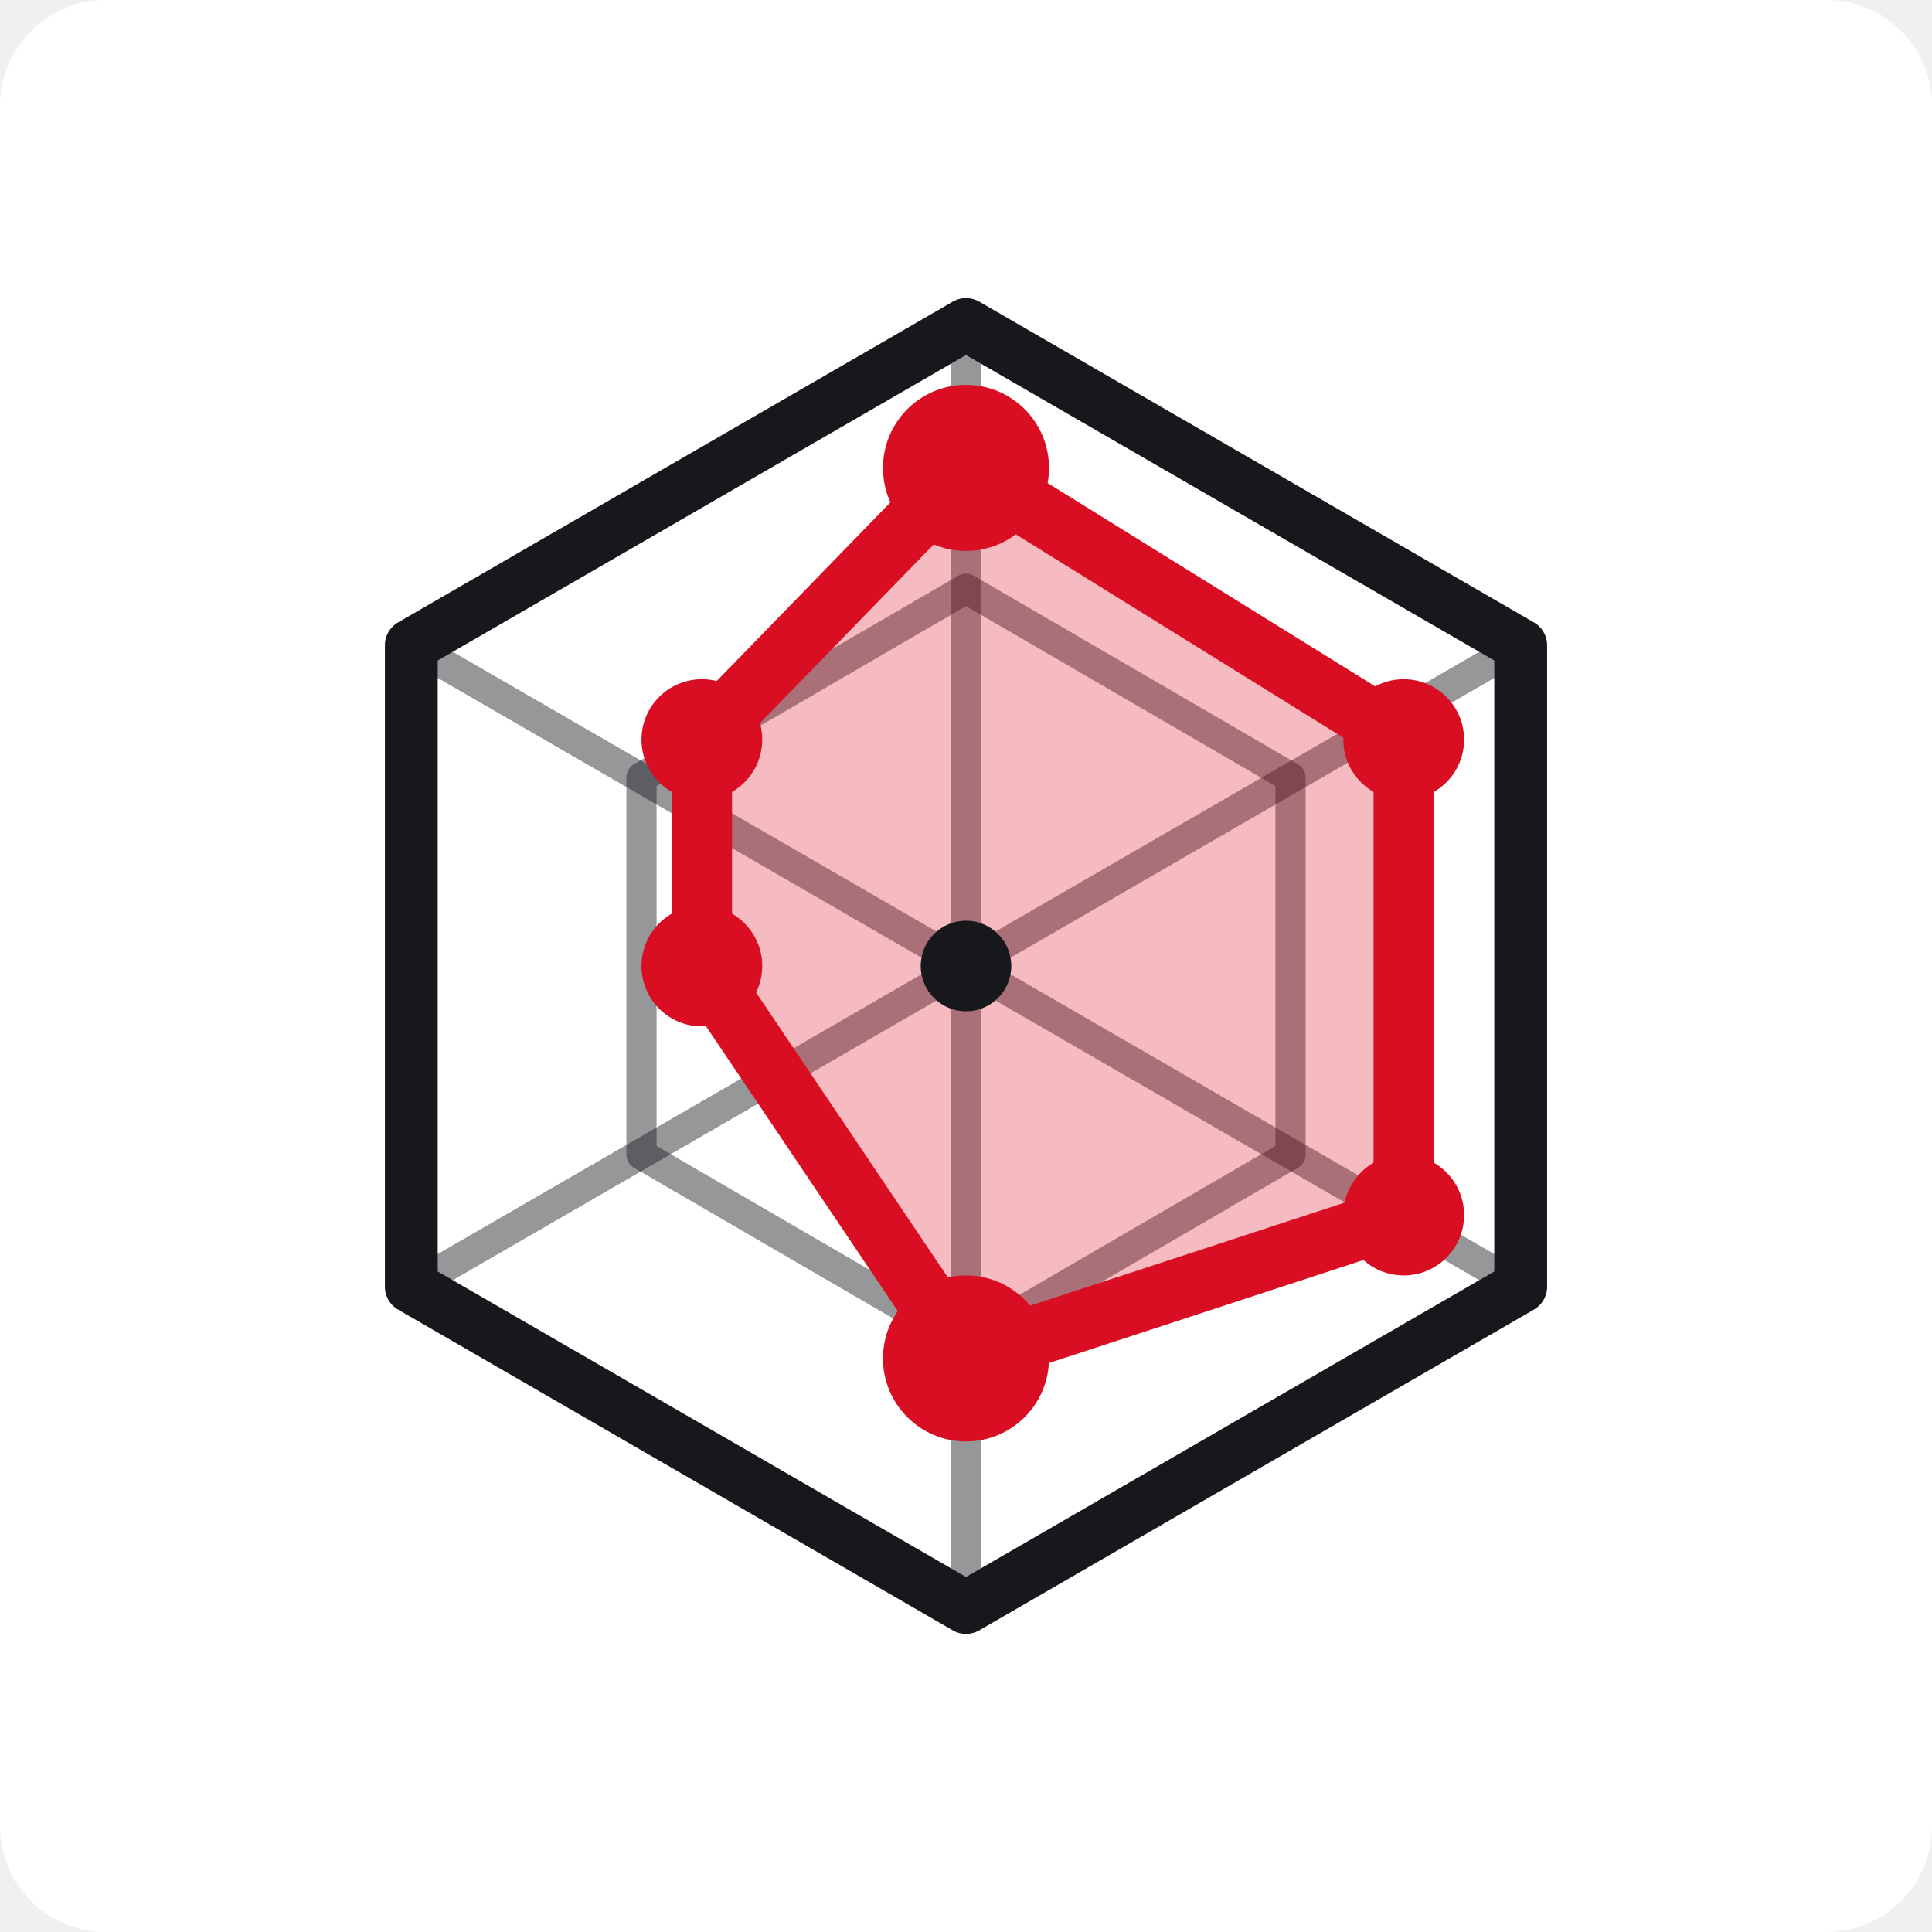
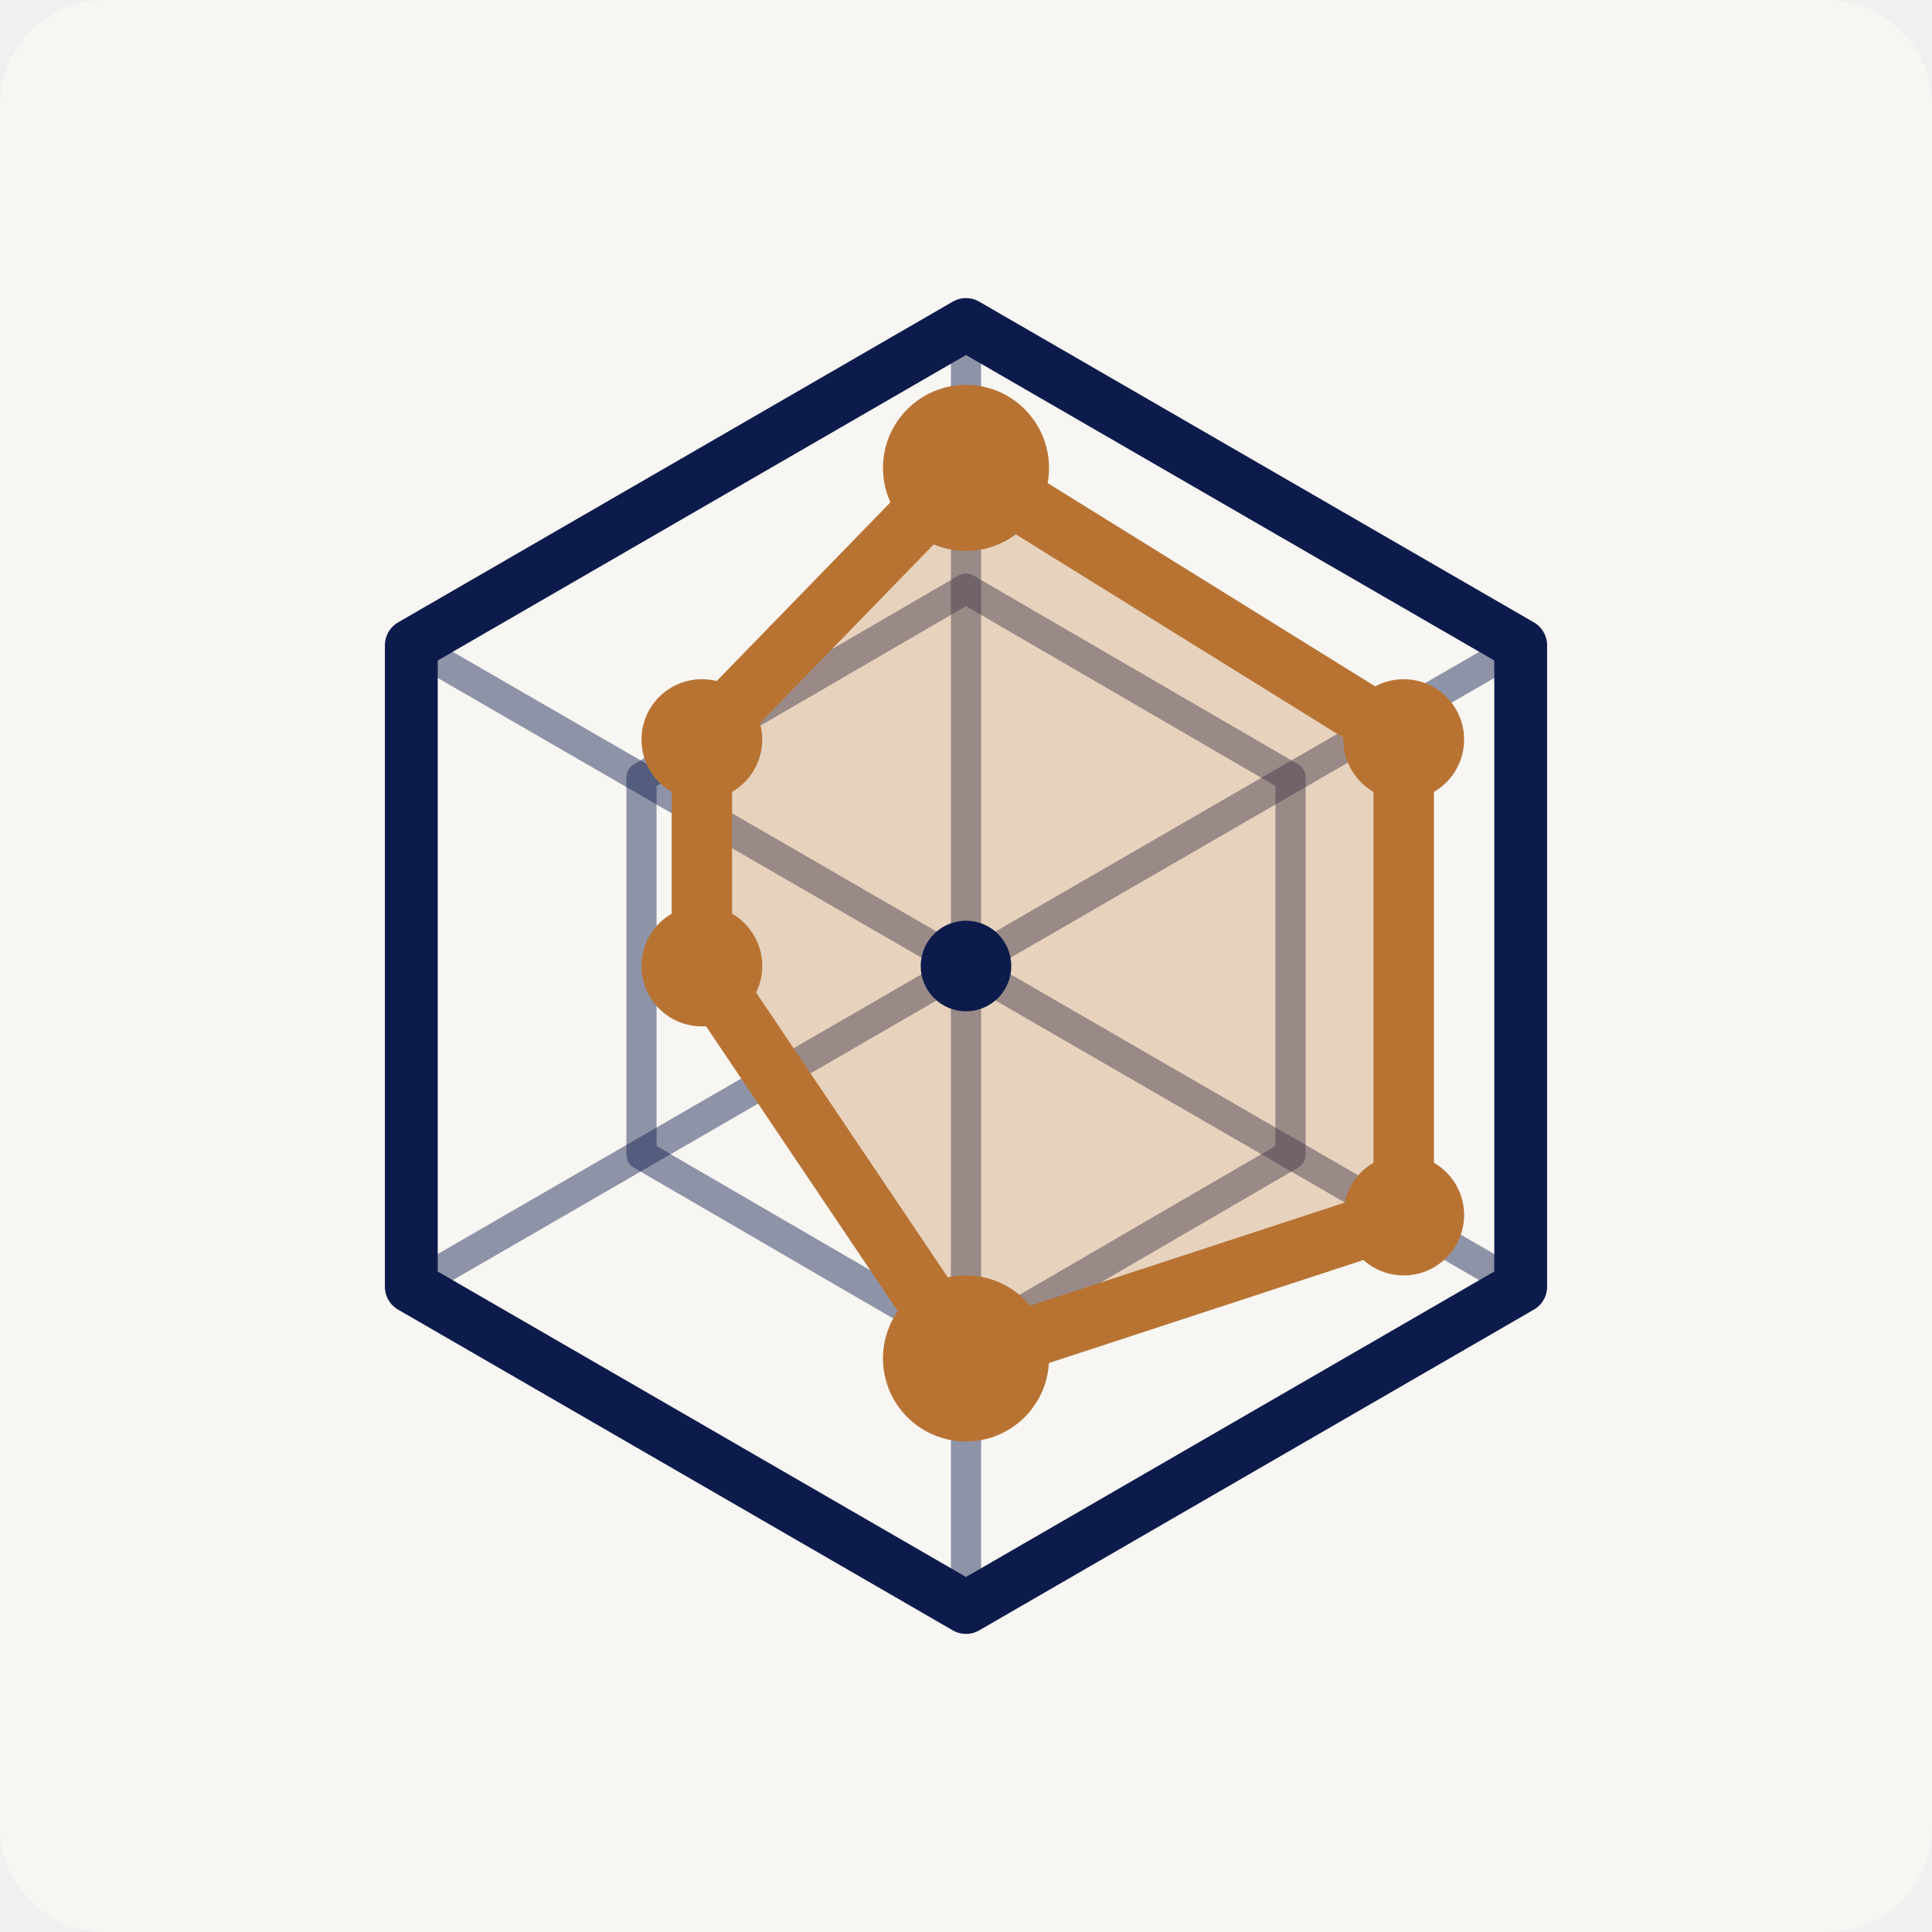
<svg xmlns="http://www.w3.org/2000/svg" viewBox="0 0 512 512" role="img" aria-labelledby="title desc">
-   <rect width="512" height="512" rx="28" fill="#FFFFFF" />
-   <g fill="none" stroke="#17181C" stroke-width="14" stroke-linejoin="round">
+   <rect width="512" height="512" rx="28" fill="#F8F6F3" />
+   <g fill="none" stroke="#0D1B4C" stroke-width="14" stroke-linejoin="round">
    <path d="M256 86 403 171v170L256 426 109 341V171Z" />
    <path d="M256 156 342 206v100l-86 50-86-50V206Z" stroke-width="8" opacity=".45" />
  </g>
-   <g stroke="#17181C" stroke-width="8" opacity=".45">
+   <g stroke="#0D1B4C" stroke-width="8" opacity=".45">
    <path d="M256 256V86M256 256l147-85M256 256l147 85M256 256 109 341M256 256 109 171M256 256v170" />
  </g>
-   <path d="M256 124 372 196v126l-116 38-70-104V196Z" fill="#DA0E23" fill-opacity=".28" stroke="#DA0E23" stroke-width="16" stroke-linejoin="round" />
-   <circle cx="256" cy="124" r="22" fill="#DA0E23" />
-   <circle cx="372" cy="196" r="16" fill="#DA0E23" />
-   <circle cx="372" cy="322" r="16" fill="#DA0E23" />
-   <circle cx="256" cy="360" r="22" fill="#DA0E23" />
-   <circle cx="186" cy="256" r="16" fill="#DA0E23" />
-   <circle cx="186" cy="196" r="16" fill="#DA0E23" />
-   <circle cx="256" cy="256" r="12" fill="#17181C" />
+   <path d="M256 124 372 196v126l-116 38-70-104V196Z" fill="#B87333" fill-opacity=".28" stroke="#B87333" stroke-width="16" stroke-linejoin="round" />
+   <circle cx="256" cy="124" r="22" fill="#B87333" />
+   <circle cx="372" cy="196" r="16" fill="#B87333" />
+   <circle cx="372" cy="322" r="16" fill="#B87333" />
+   <circle cx="256" cy="360" r="22" fill="#B87333" />
+   <circle cx="186" cy="256" r="16" fill="#B87333" />
+   <circle cx="186" cy="196" r="16" fill="#B87333" />
+   <circle cx="256" cy="256" r="12" fill="#0D1B4C" />
</svg>
